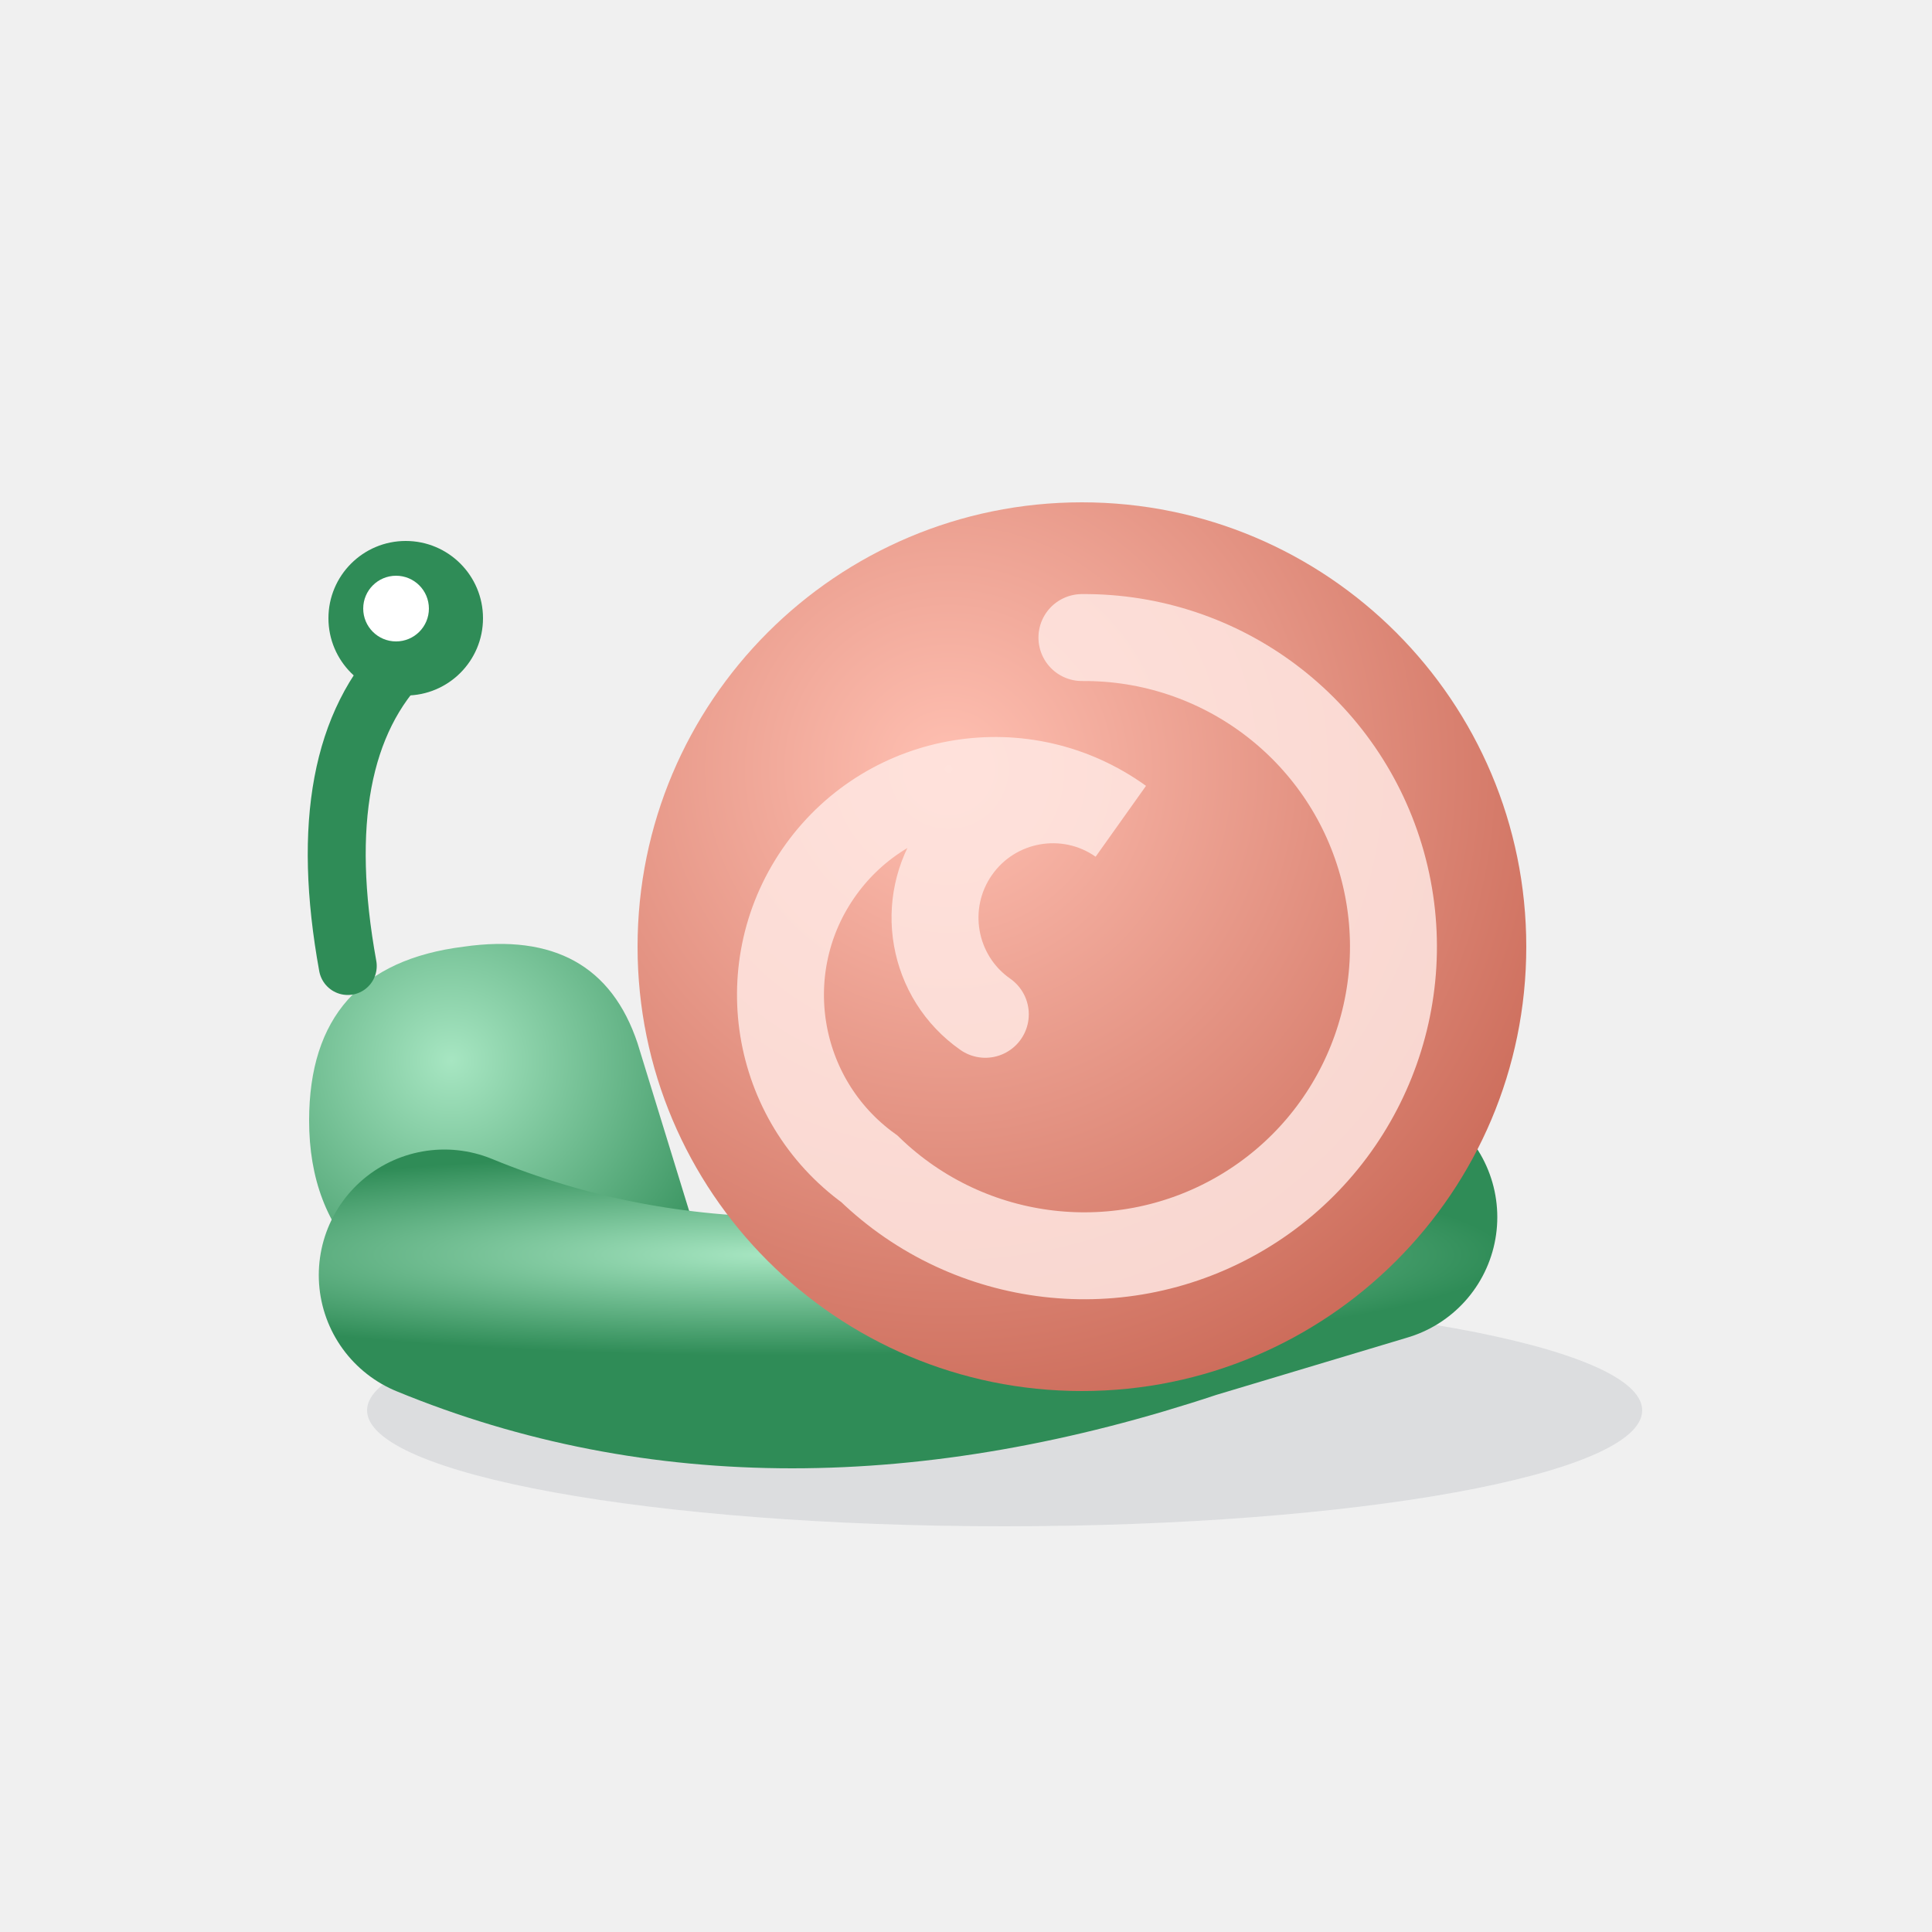
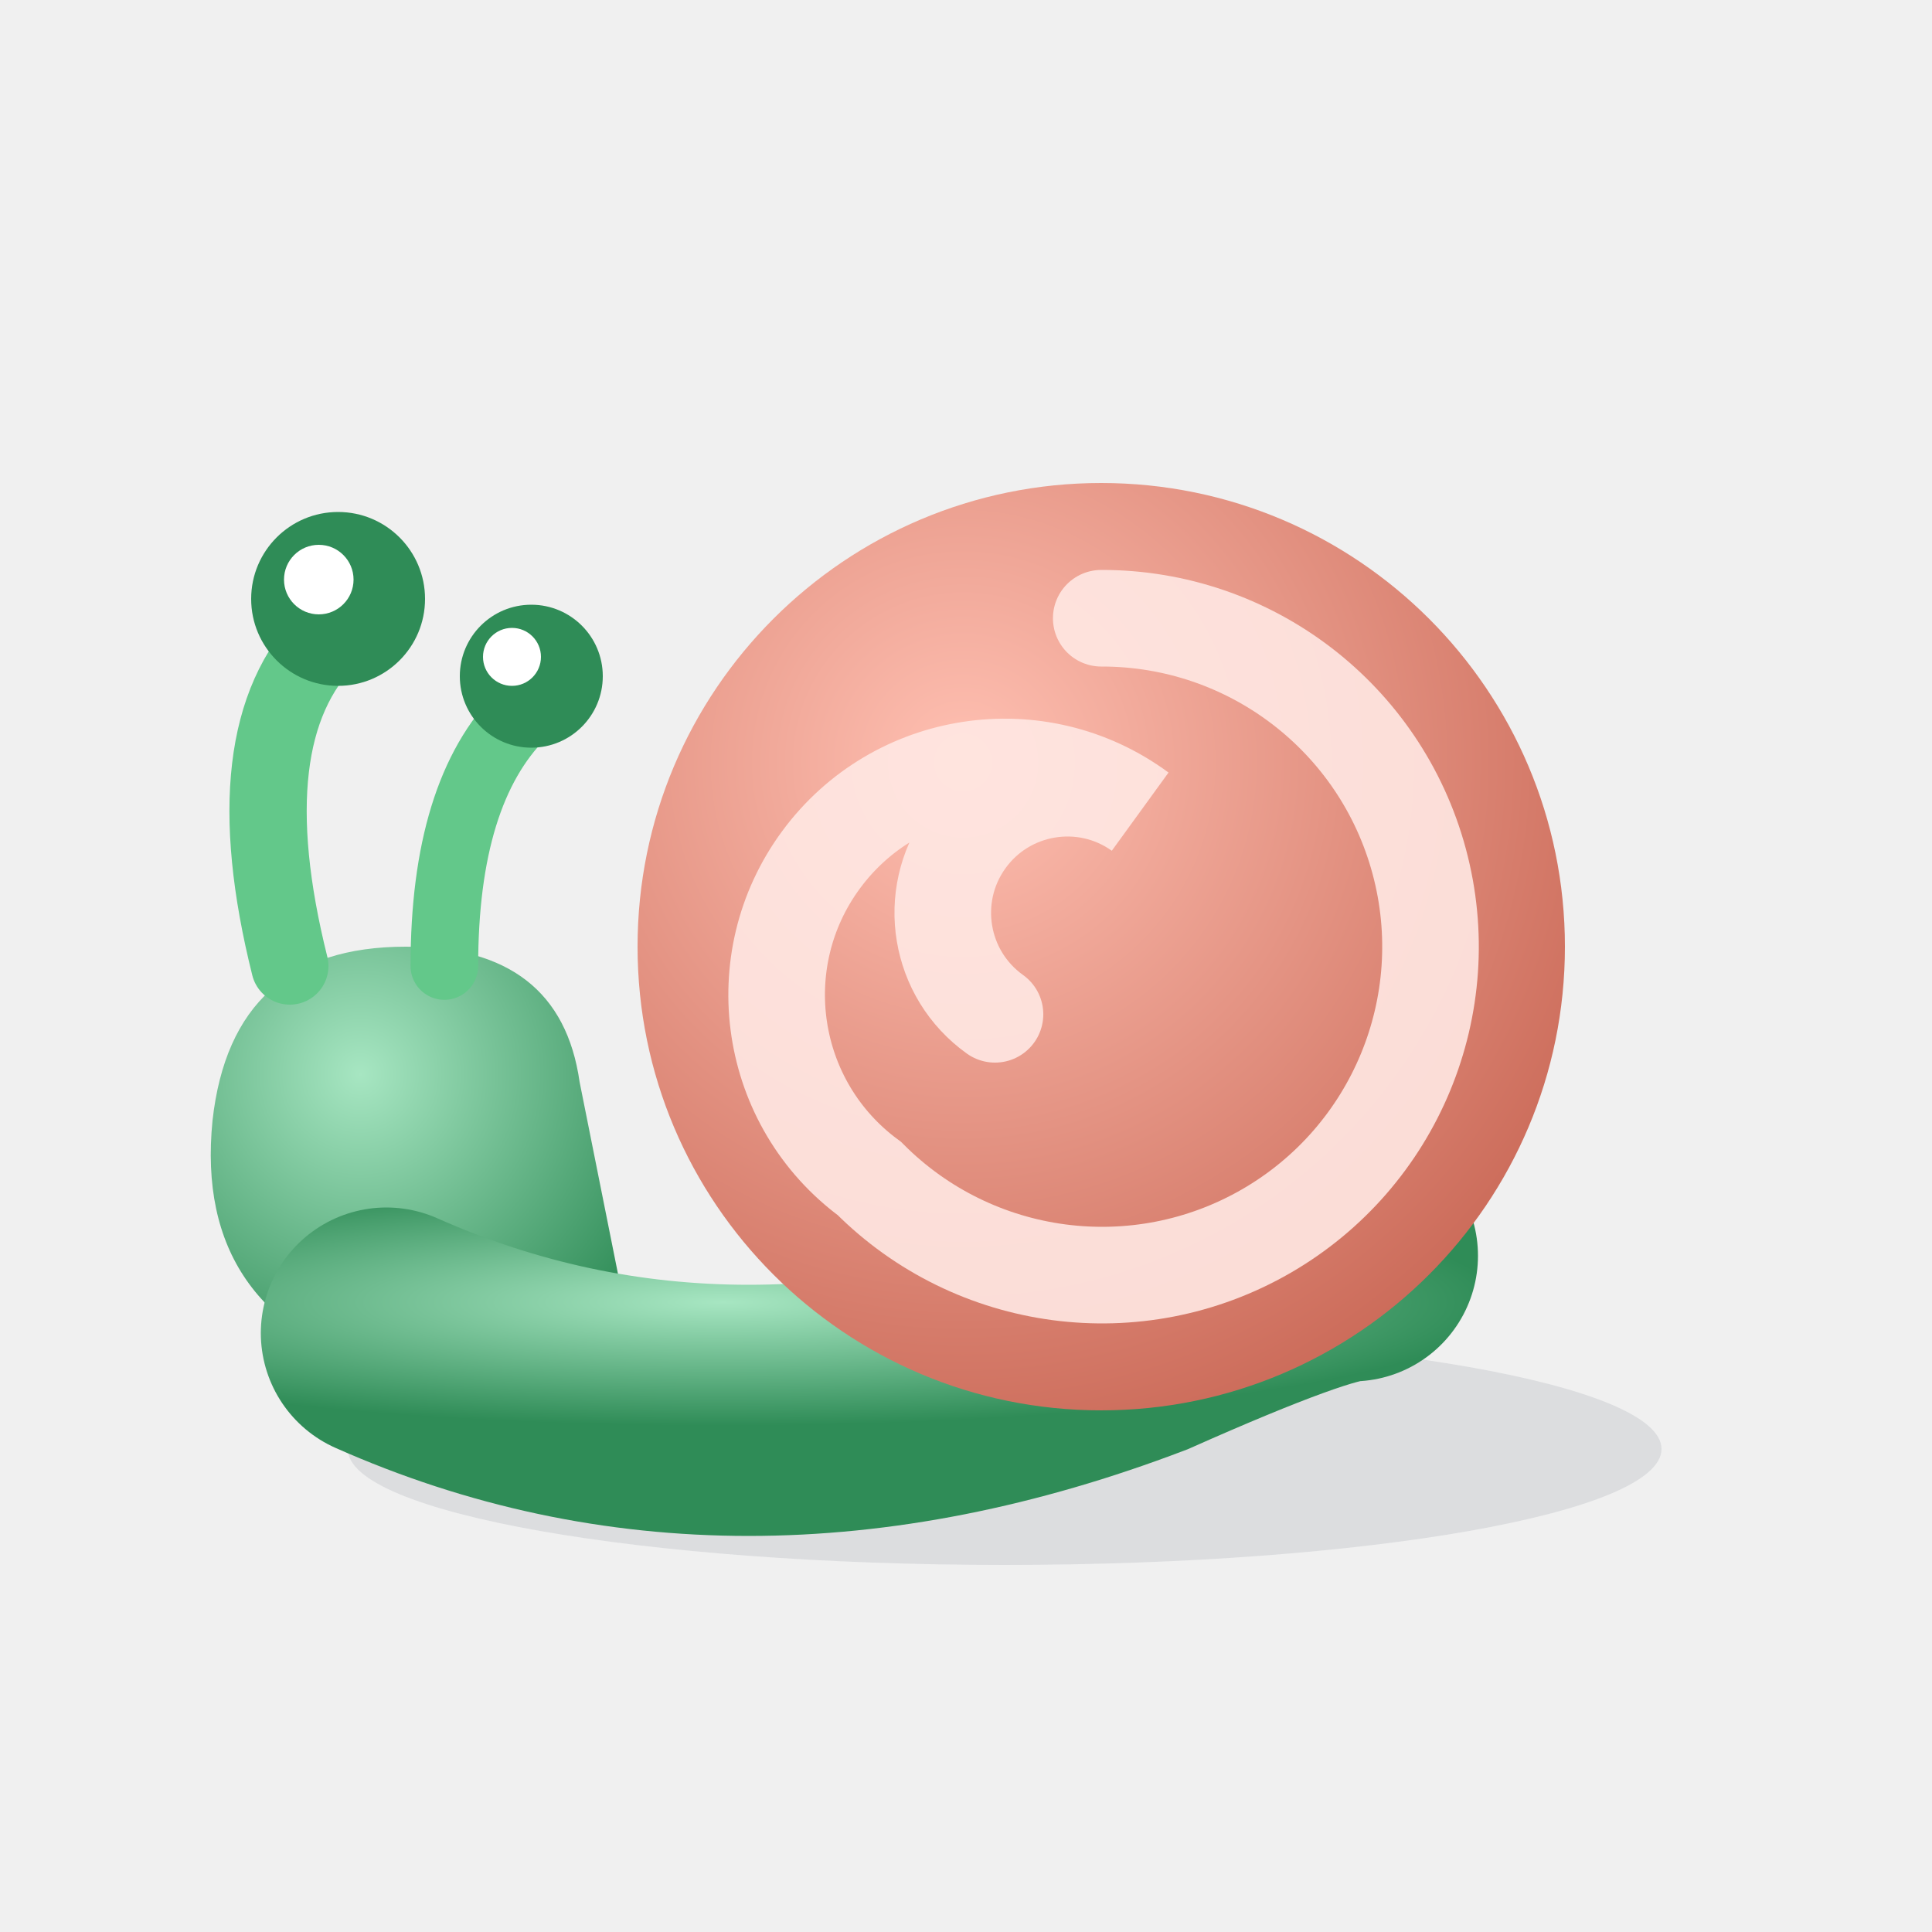
<svg xmlns="http://www.w3.org/2000/svg" viewBox="0 0 200 200" width="200" height="200">
  <defs>
    <radialGradient id="greenBall" cx="0.35" cy="0.3" r="0.8">
      <stop offset="0" stop-color="#A7E6C2" />
      <stop offset="1" stop-color="#2F8C57" />
    </radialGradient>
    <radialGradient id="peachBall" cx="0.35" cy="0.3" r="0.8">
      <stop offset="0" stop-color="#FFC0B2" />
      <stop offset="1" stop-color="#C96755" />
    </radialGradient>
  </defs>
  <g id="item-snail">
-     <ellipse cx="104" cy="146" rx="66" ry="12" fill="#243047" opacity="0.1" />
-     <path d="M 54 138 q -22 -4 -22 -22 q 0 -16 16 -18 q 14 -2 18 10 l 8 26 Z" fill="url(#greenBall)" />
-     <path d="M 36 100 q -4 -22 6 -32" stroke="#2F8C57" stroke-width="6" stroke-linecap="round" fill="none" />
-     <circle cx="42" cy="64" r="8" fill="#2F8C57" />
-     <circle cx="41" cy="63" r="3.4" fill="#FFFFFF" />
-     <path d="M 46 132 q 34 14 76 0 q 20 -6 20 -6" stroke="url(#greenBall)" stroke-width="26" stroke-linecap="round" fill="none" />
-     <circle cx="112" cy="98" r="46" fill="url(#peachBall)" />
-     <path d="M 112 98 m 0 -32 a 32 32 0 1 1 -22 55 a 22 22 0 1 1 26 -36 a 12 12 0 1 0 -14 20" fill="none" stroke="#FFE8E3" stroke-width="9" stroke-linecap="round" opacity="0.85" />
+     <ellipse cx="104" cy="150" rx="68" ry="12" fill="#243047" opacity="0.1" />
+     <path d="M 40 142 q -20 -6 -18 -26 q 2 -18 20 -18 q 16 0 18 14 l 6 30 Z" fill="url(#greenBall)" />
+     <path d="M 30 100 q -6 -24 4 -34" stroke="#63C88A" stroke-width="8" stroke-linecap="round" fill="none" />
+     <path d="M 46 100 q 0 -18 8 -26" stroke="#63C88A" stroke-width="7" stroke-linecap="round" fill="none" />
+     <circle cx="35" cy="62" r="9" fill="#2F8C57" />
+     <circle cx="33" cy="60" r="3.6" fill="#FFFFFF" />
+     <circle cx="55" cy="70" r="7.4" fill="#2F8C57" />
+     <circle cx="53" cy="68" r="3" fill="#FFFFFF" />
+     <path d="M 40 138 q 36 16 78 0 q 18 -8 22 -8" stroke="url(#greenBall)" stroke-width="26" stroke-linecap="round" fill="none" />
+     <circle cx="114" cy="98" r="48" fill="url(#peachBall)" />
+     <path d="M 114 98 m 0 -34 a 34 34 0 1 1 -24 58 a 23 23 0 1 1 28 -38 a 12 12 0 1 0 -15 21" fill="none" stroke="#FFE8E3" stroke-width="10" stroke-linecap="round" opacity="0.9" />
  </g>
</svg>
